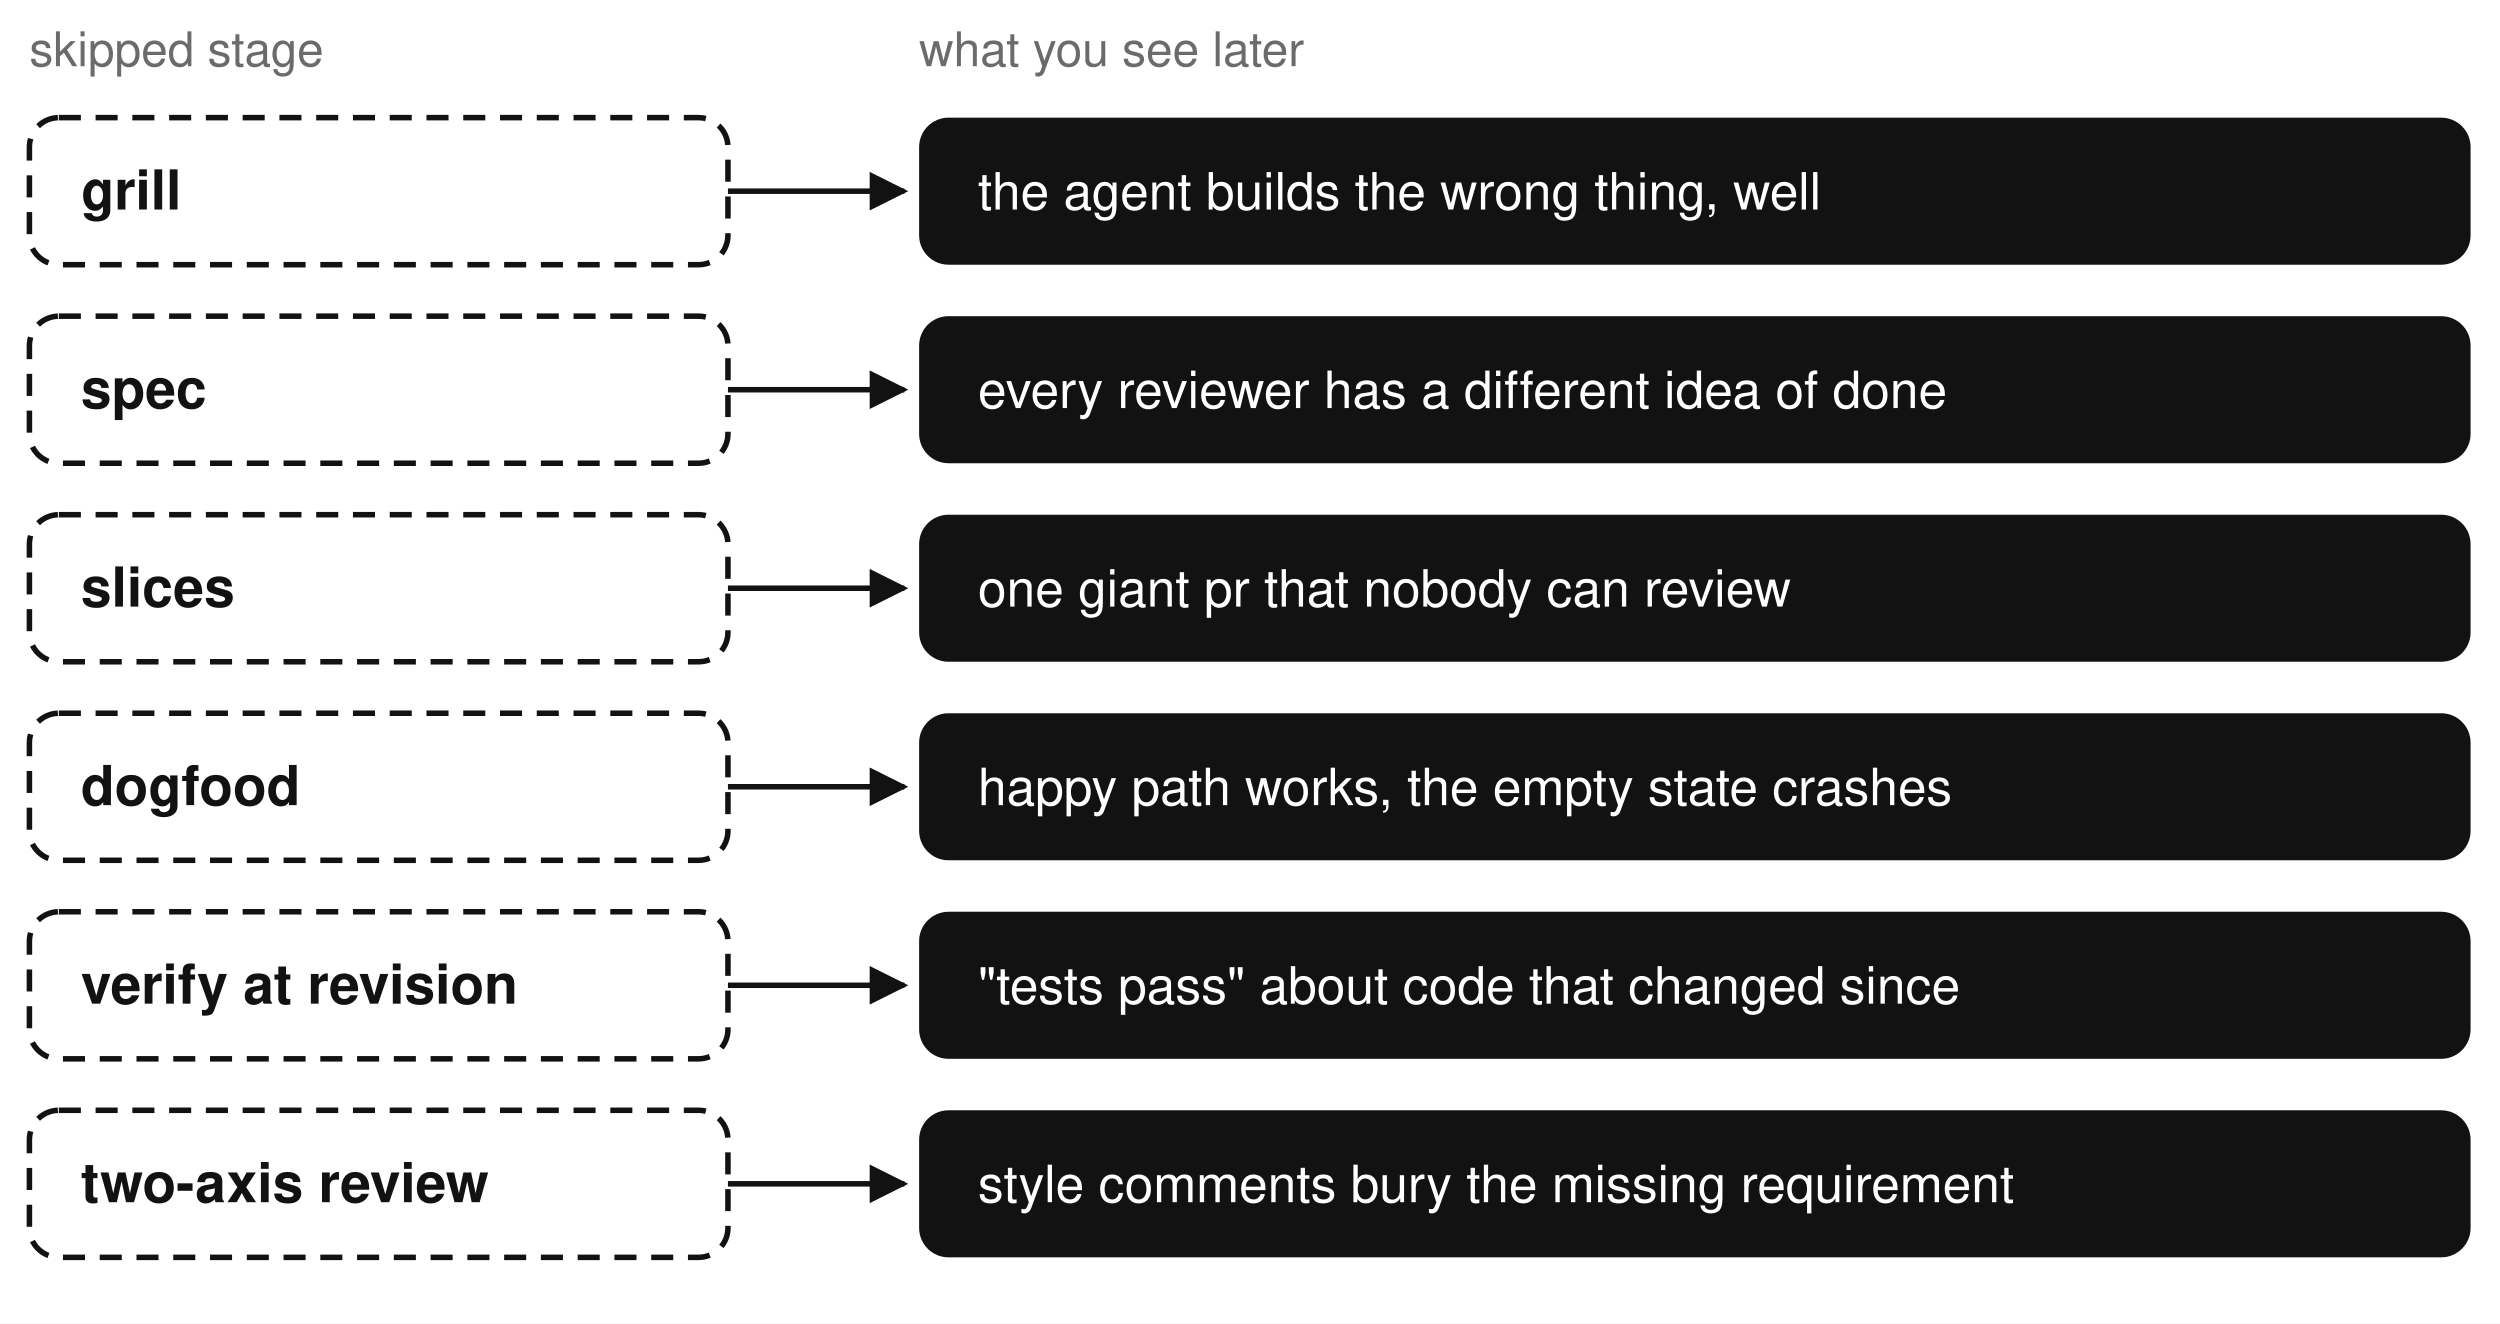
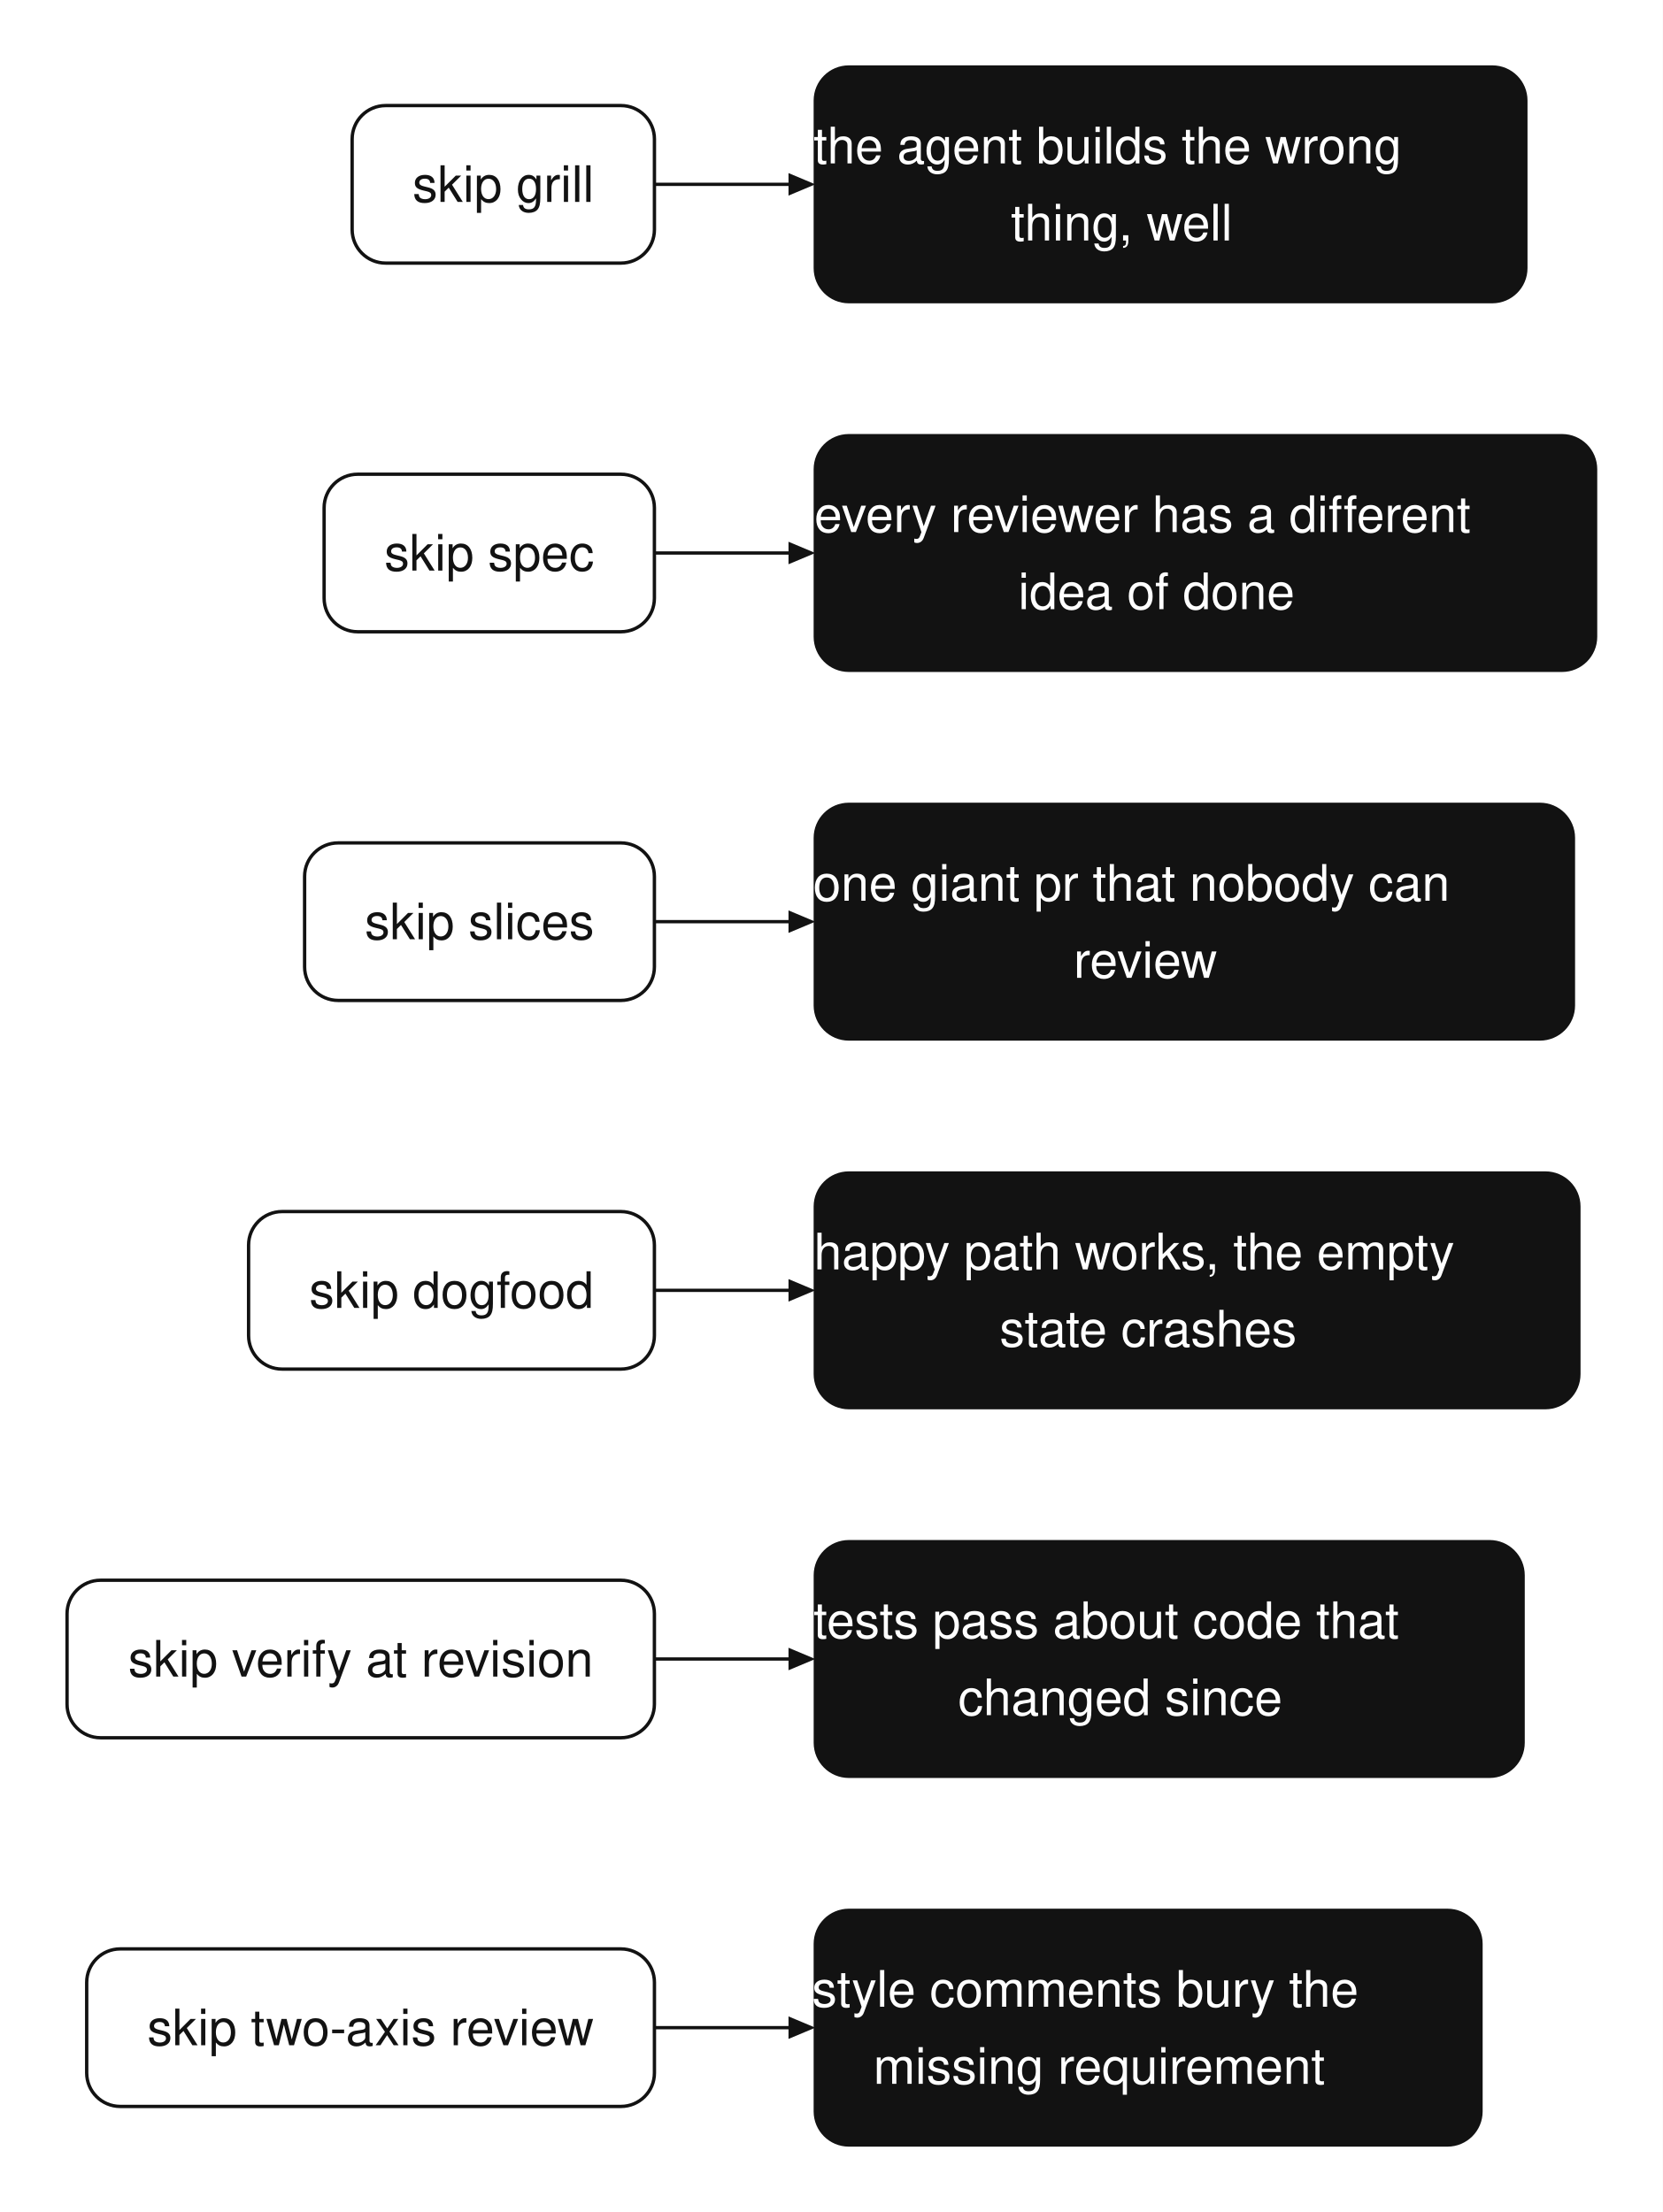
- <svg xmlns="http://www.w3.org/2000/svg" font-family="'Google Sans', -apple-system, 'Segoe UI', Helvetica, Arial, sans-serif" id="fig-skipped-stages" viewBox="0 0 680 360" role="img" aria-labelledby="ss-t">
-   <rect class="paper" x="0" y="0" width="100%" height="100%" fill="#ffffff" />
-   <style>
-     #fig-skipped-stages .skip { fill: #ffffff; stroke: #121212; stroke-width: 1.5; stroke-dasharray: 6 4; }
-     #fig-skipped-stages .fail { fill: #121212; }
-     #fig-skipped-stages .k { font-size: 15px; font-weight: 700; fill: #121212; }
-     #fig-skipped-stages .f { font-size: 14px; fill: #ffffff; }
-     #fig-skipped-stages .h { font-size: 13px; fill: #6b6b6b; font-weight: 500; }
-     #fig-skipped-stages .line { stroke: #121212; stroke-width: 1.5; }
-   </style>
-   <defs>
-     <marker id="ss-a" viewBox="0 0 10 10" refX="9" refY="5" markerWidth="7" markerHeight="7" orient="auto">
-       <path d="M0,0 L10,5 L0,10 z" fill="#121212" />
-     </marker>
-   </defs>
-   <text class="h" x="8" y="18">skipped stage</text>
-   <text class="h" x="250" y="18">what you see later</text>
-   <g font-family="inherit">
-     <rect class="skip" x="8" y="32" width="190" height="40" rx="8" />
-     <text class="k" x="22" y="57">grill</text>
-     <line class="line" x1="198" y1="52" x2="246" y2="52" marker-end="url(#ss-a)" />
-     <rect class="fail" x="250" y="32" width="422" height="40" rx="8" />
-     <text class="f" x="266" y="57">the agent builds the wrong thing, well</text>
-     <rect class="skip" x="8" y="86" width="190" height="40" rx="8" />
-     <text class="k" x="22" y="111">spec</text>
-     <line class="line" x1="198" y1="106" x2="246" y2="106" marker-end="url(#ss-a)" />
-     <rect class="fail" x="250" y="86" width="422" height="40" rx="8" />
-     <text class="f" x="266" y="111">every reviewer has a different idea of done</text>
-     <rect class="skip" x="8" y="140" width="190" height="40" rx="8" />
-     <text class="k" x="22" y="165">slices</text>
-     <line class="line" x1="198" y1="160" x2="246" y2="160" marker-end="url(#ss-a)" />
-     <rect class="fail" x="250" y="140" width="422" height="40" rx="8" />
-     <text class="f" x="266" y="165">one giant pr that nobody can review</text>
-     <rect class="skip" x="8" y="194" width="190" height="40" rx="8" />
-     <text class="k" x="22" y="219">dogfood</text>
-     <line class="line" x1="198" y1="214" x2="246" y2="214" marker-end="url(#ss-a)" />
-     <rect class="fail" x="250" y="194" width="422" height="40" rx="8" />
-     <text class="f" x="266" y="219">happy path works, the empty state crashes</text>
-     <rect class="skip" x="8" y="248" width="190" height="40" rx="8" />
-     <text class="k" x="22" y="273">verify at revision</text>
-     <line class="line" x1="198" y1="268" x2="246" y2="268" marker-end="url(#ss-a)" />
-     <rect class="fail" x="250" y="248" width="422" height="40" rx="8" />
-     <text class="f" x="266" y="273">"tests pass" about code that changed since</text>
-     <rect class="skip" x="8" y="302" width="190" height="40" rx="8" />
-     <text class="k" x="22" y="327">two-axis review</text>
-     <line class="line" x1="198" y1="322" x2="246" y2="322" marker-end="url(#ss-a)" />
-     <rect class="fail" x="250" y="302" width="422" height="40" rx="8" />
-     <text class="f" x="266" y="327">style comments bury the missing requirement</text>
+ <svg xmlns="http://www.w3.org/2000/svg" class="pele pele-flowchart" viewBox="0 0 496 660" width="496" height="660" style="color:#121212;font:15px sans-serif;letter-spacing:normal;word-spacing:normal;text-transform:none;direction:ltr;font-family:'Google Sans', -apple-system, 'Segoe UI', Helvetica, Arial, sans-serif" fill="#121212" role="graphics-document document" aria-roledescription="flowchart">
+   <rect class="paper" width="100%" height="100%" fill="#ffffff" />
+   <g class="pele-edges" fill="none" stroke="#121212" stroke-linecap="round">
+     <g class="pele-edge" data-id="L_G1_F1_0">
+       <path d="M195.2,55L236.2,55" />
+       <path class="pele-marker" d="M243.2,55L235.2,58.36L235.2,51.64Z" fill="#121212" stroke="none" />
+     </g>
+     <g class="pele-edge" data-id="L_G2_F2_0">
+       <path d="M195.2,165L236.2,165" />
+       <path class="pele-marker" d="M243.2,165L235.2,168.36L235.2,161.64Z" fill="#121212" stroke="none" />
+     </g>
+     <g class="pele-edge" data-id="L_G3_F3_0">
+       <path d="M195.2,275L236.2,275" />
+       <path class="pele-marker" d="M243.2,275L235.2,278.36L235.2,271.64Z" fill="#121212" stroke="none" />
+     </g>
+     <g class="pele-edge" data-id="L_G4_F4_0">
+       <path d="M195.2,385L236.2,385" />
+       <path class="pele-marker" d="M243.2,385L235.2,388.36L235.2,381.64Z" fill="#121212" stroke="none" />
+     </g>
+     <g class="pele-edge" data-id="L_G5_F5_0">
+       <path d="M195.2,495L236.2,495" />
+       <path class="pele-marker" d="M243.2,495L235.2,498.36L235.2,491.64Z" fill="#121212" stroke="none" />
+     </g>
+     <g class="pele-edge" data-id="L_G6_F6_0">
+       <path d="M195.2,605L236.2,605" />
+       <path class="pele-marker" d="M243.2,605L235.2,608.36L235.2,601.64Z" fill="#121212" stroke="none" />
+     </g>
+   </g>
+   <g class="pele-nodes">
+     <g class="pele-node pele-shape-rect" data-id="G1" transform="translate(150.12,55)">
+       <rect x="-45.08" y="-23.5" width="90.17" height="47" fill="#ffffff" stroke="#121212" rx="10" ry="10" />
+       <text class="pele-label" x="0" y="5.25" text-anchor="middle">skip grill</text>
+     </g>
+     <g class="pele-node pele-shape-rect ink" data-id="F1" transform="translate(349.17,55)">
+       <rect x="-105.97" y="-35" width="211.94" height="70" fill="#ffffff" stroke="#121212" style="rx:10px;fill:#121212;stroke:#121212;" />
+       <text class="pele-label" style="fill:#ffffff;" text-anchor="middle" xml:space="preserve">
+         <tspan x="0" y="-6.25">the agent builds the wrong</tspan>
+         <tspan x="0" y="16.75">thing, well</tspan>
+       </text>
+     </g>
+     <g class="pele-node pele-shape-rect" data-id="G2" transform="translate(145.94,165)">
+       <rect x="-49.26" y="-23.5" width="98.52" height="47" fill="#ffffff" stroke="#121212" rx="10" ry="10" />
+       <text class="pele-label" x="0" y="5.25" text-anchor="middle">skip spec</text>
+     </g>
+     <g class="pele-node pele-shape-rect ink" data-id="F2" transform="translate(359.57,165)">
+       <rect x="-116.37" y="-35" width="232.74" height="70" fill="#ffffff" stroke="#121212" style="rx:10px;fill:#121212;stroke:#121212;" />
+       <text class="pele-label" style="fill:#ffffff;" text-anchor="middle" xml:space="preserve">
+         <tspan x="0" y="-6.25">every reviewer has a different</tspan>
+         <tspan x="0" y="16.75">idea of done</tspan>
+       </text>
+     </g>
+     <g class="pele-node pele-shape-rect" data-id="G3" transform="translate(143.03,275)">
+       <rect x="-52.17" y="-23.5" width="104.34" height="47" fill="#ffffff" stroke="#121212" rx="10" ry="10" />
+       <text class="pele-label" x="0" y="5.25" text-anchor="middle">skip slices</text>
+     </g>
+     <g class="pele-node pele-shape-rect ink" data-id="F3" transform="translate(356.26,275)">
+       <rect x="-113.06" y="-35" width="226.13" height="70" fill="#ffffff" stroke="#121212" style="rx:10px;fill:#121212;stroke:#121212;" />
+       <text class="pele-label" style="fill:#ffffff;" text-anchor="middle" xml:space="preserve">
+         <tspan x="0" y="-6.25">one giant pr that nobody can</tspan>
+         <tspan x="0" y="16.75">review</tspan>
+       </text>
+     </g>
+     <g class="pele-node pele-shape-rect" data-id="G4" transform="translate(134.67,385)">
+       <rect x="-60.52" y="-23.5" width="121.05" height="47" fill="#ffffff" stroke="#121212" rx="10" ry="10" />
+       <text class="pele-label" x="0" y="5.25" text-anchor="middle">skip dogfood</text>
+     </g>
+     <g class="pele-node pele-shape-rect ink" data-id="F4" transform="translate(357.08,385)">
+       <rect x="-113.88" y="-35" width="227.76" height="70" fill="#ffffff" stroke="#121212" style="rx:10px;fill:#121212;stroke:#121212;" />
+       <text class="pele-label" style="fill:#ffffff;" text-anchor="middle" xml:space="preserve">
+         <tspan x="0" y="-6.25">happy path works, the empty</tspan>
+         <tspan x="0" y="16.75">state crashes</tspan>
+       </text>
+     </g>
+     <g class="pele-node pele-shape-rect" data-id="G5" transform="translate(107.6,495)">
+       <rect x="-87.6" y="-23.5" width="175.2" height="47" fill="#ffffff" stroke="#121212" rx="10" ry="10" />
+       <text class="pele-label" x="0" y="5.25" text-anchor="middle">skip verify at revision</text>
+     </g>
+     <g class="pele-node pele-shape-rect ink" data-id="F5" transform="translate(348.76,495)">
+       <rect x="-105.55" y="-35" width="211.11" height="70" fill="#ffffff" stroke="#121212" style="rx:10px;fill:#121212;stroke:#121212;" />
+       <text class="pele-label" style="fill:#ffffff;" text-anchor="middle" xml:space="preserve">
+         <tspan x="0" y="-6.25">tests pass about code that</tspan>
+         <tspan x="0" y="16.75">changed since</tspan>
+       </text>
+     </g>
+     <g class="pele-node pele-shape-rect" data-id="G6" transform="translate(110.53,605)">
+       <rect x="-84.67" y="-23.5" width="169.35" height="47" fill="#ffffff" stroke="#121212" rx="10" ry="10" />
+       <text class="pele-label" x="0" y="5.25" text-anchor="middle">skip two-axis review</text>
+     </g>
+     <g class="pele-node pele-shape-rect ink" data-id="F6" transform="translate(342.48,605)">
+       <rect x="-99.28" y="-35" width="198.56" height="70" fill="#ffffff" stroke="#121212" style="rx:10px;fill:#121212;stroke:#121212;" />
+       <text class="pele-label" style="fill:#ffffff;" text-anchor="middle" xml:space="preserve">
+         <tspan x="0" y="-6.25">style comments bury the</tspan>
+         <tspan x="0" y="16.75">missing requirement</tspan>
+       </text>
+     </g>
  </g>
</svg>
